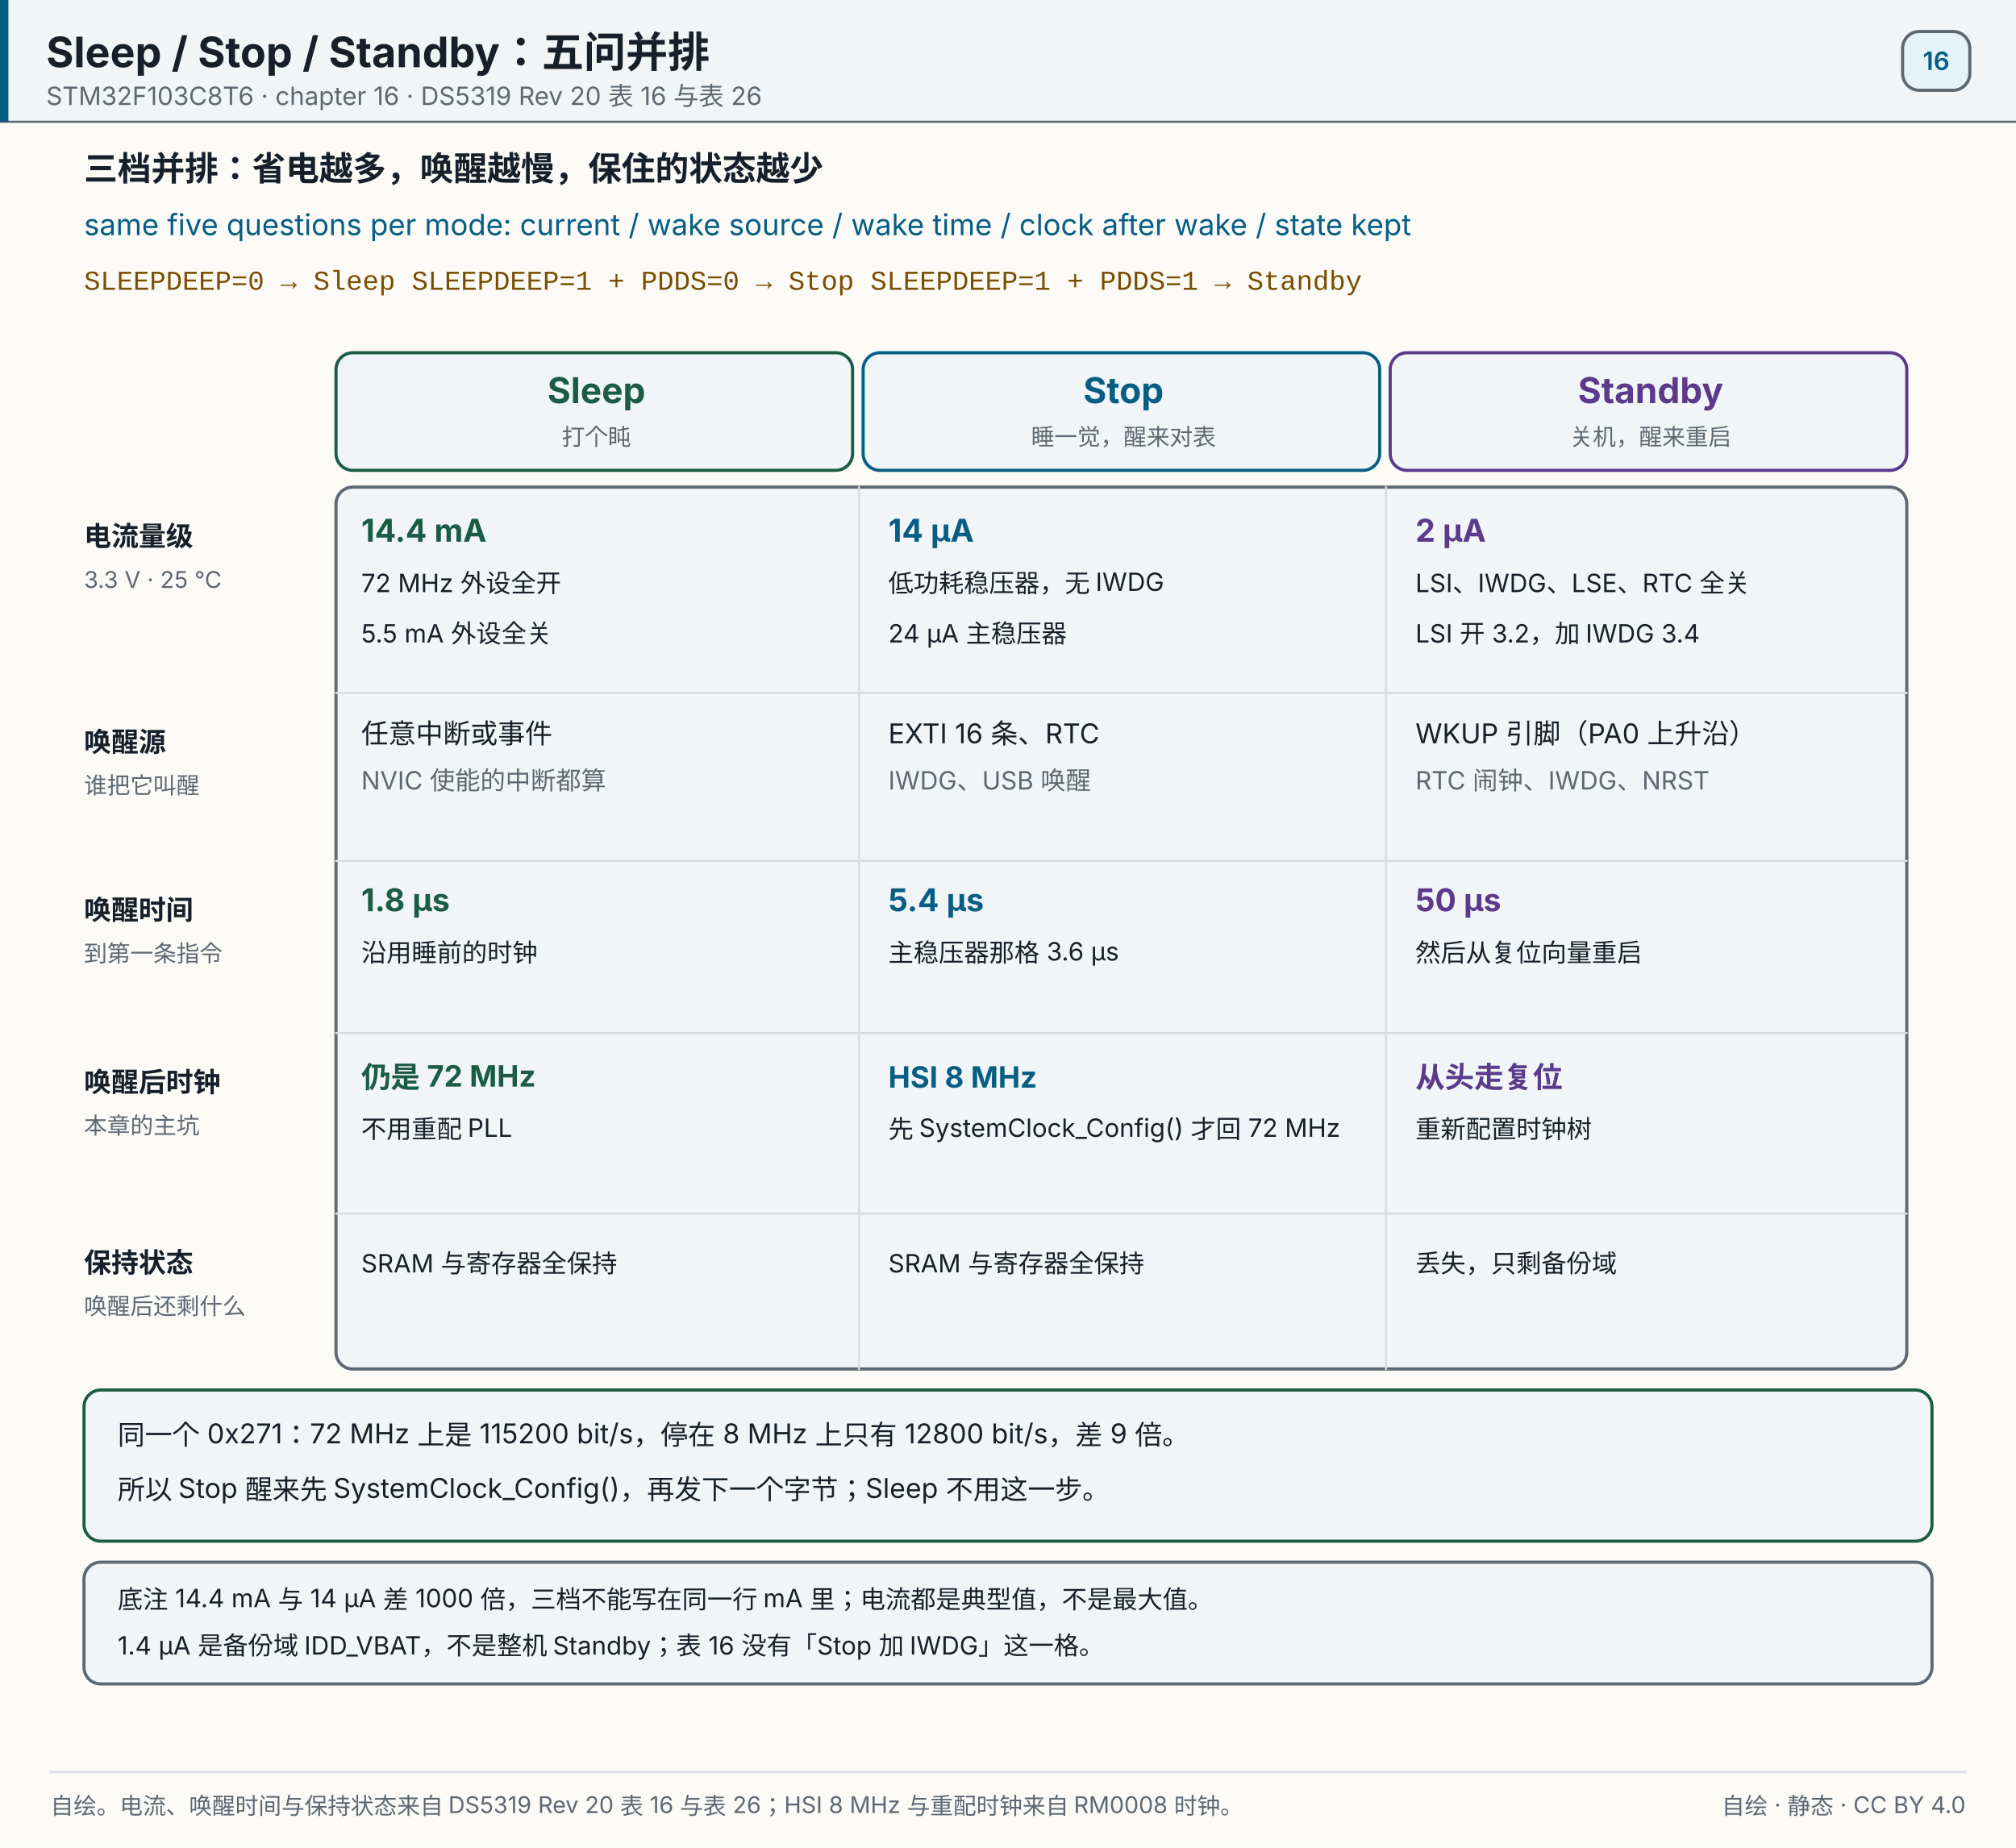
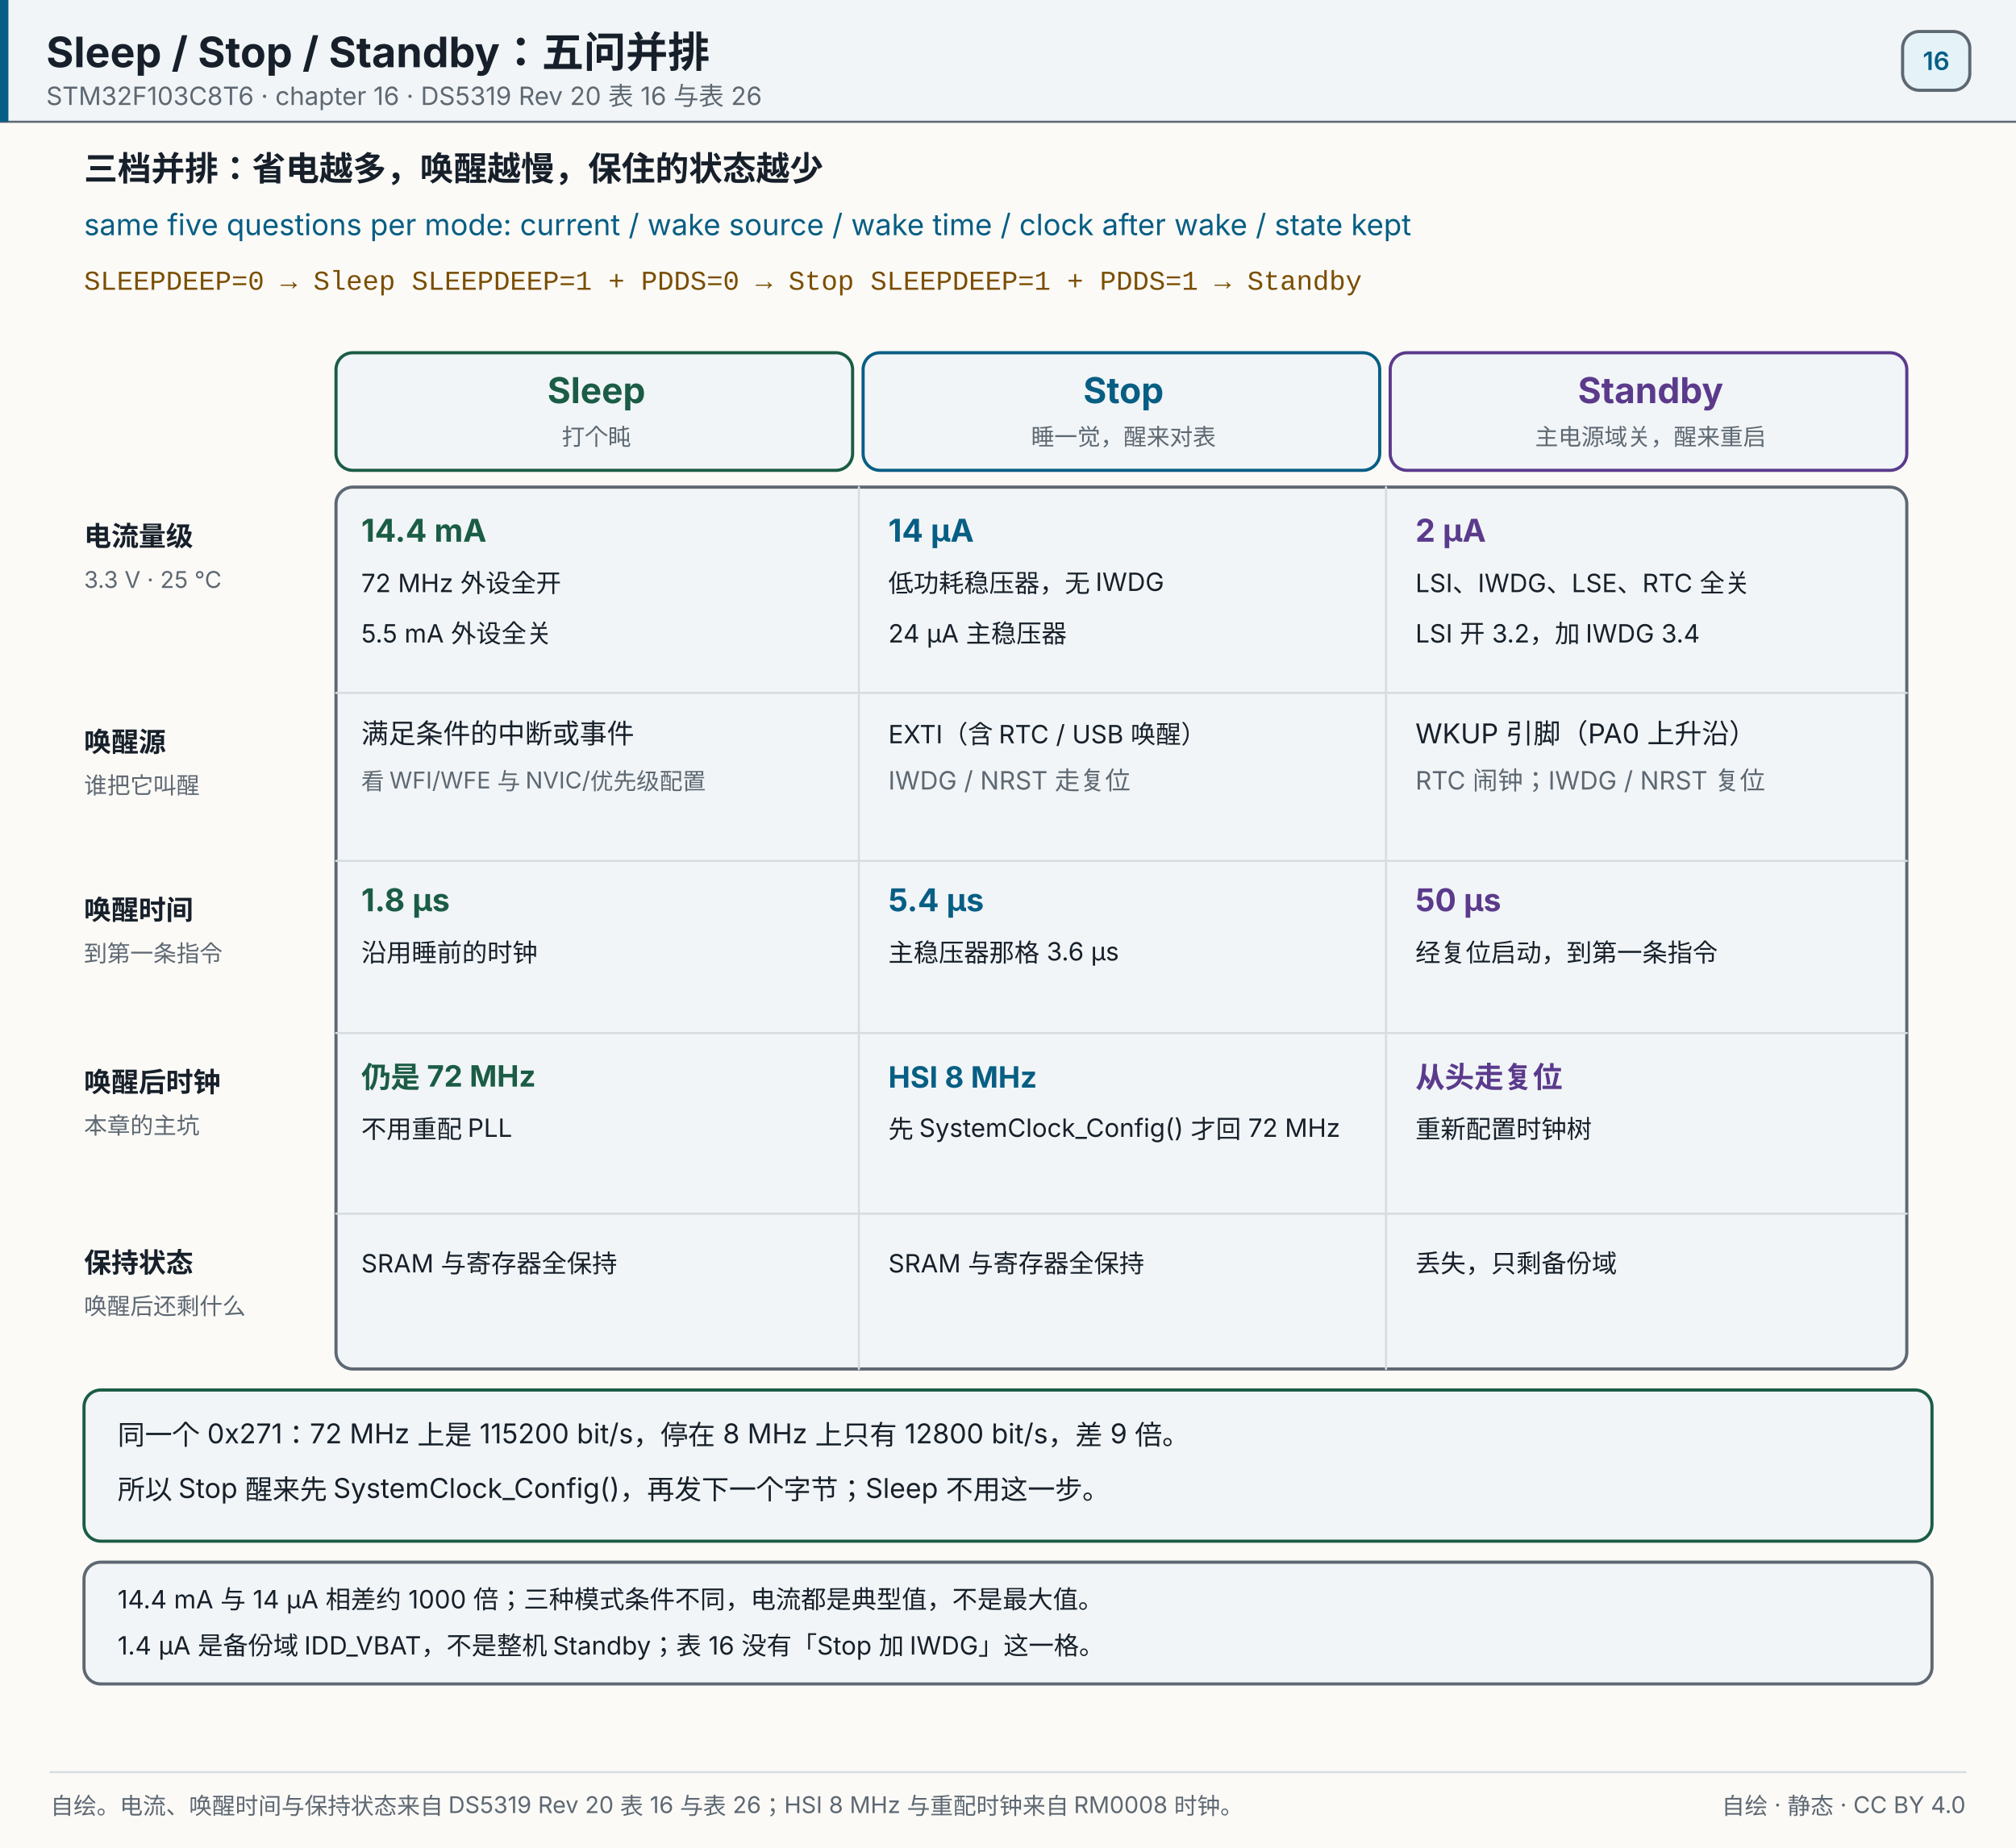
<svg xmlns="http://www.w3.org/2000/svg" width="960" height="880" viewBox="0 0 960 880" role="img" aria-label="Sleep 是 14.4 mA 且沿用 72 MHz，Stop 是 14 µA、醒来 HSI 8 MHz 要重配时钟，Standby 2 µA 醒来从复位向量重启">
  <rect x="0" y="0" width="960" height="880" fill="#fbfaf7" />
  <rect x="0" y="0" width="960" height="58" fill="#f1f5f7" opacity="1" />
  <line x1="0" y1="58" x2="960" y2="58" stroke="#5e6872" stroke-width="1" stroke-linecap="round" opacity="1" />
  <rect x="0" y="0" width="4" height="58" fill="#075e84" opacity="1" />
  <text x="22" y="32" font-size="20" fill="#17202a" text-anchor="start" opacity="1" font-family="'PingFang SC','Hiragino Sans GB','Microsoft YaHei',system-ui,-apple-system,'Segoe UI',sans-serif" font-weight="700">Sleep / Stop / Standby：五问并排</text>
  <text x="22" y="50" font-size="12" fill="#5e6872" text-anchor="start" opacity="1" font-family="'PingFang SC','Hiragino Sans GB','Microsoft YaHei',system-ui,-apple-system,'Segoe UI',sans-serif">STM32F103C8T6 · chapter 16 · DS5319 Rev 20 表 16 与表 26</text>
  <rect x="906" y="15" width="32" height="28" fill="#e5f3f8" opacity="1" rx="8" stroke="#5e6872" stroke-width="1.5" />
  <text x="922" y="33.32" font-size="12" fill="#075e84" text-anchor="middle" opacity="1" font-family="'PingFang SC','Hiragino Sans GB','Microsoft YaHei',system-ui,-apple-system,'Segoe UI',sans-serif" font-weight="600">16</text>
  <text x="40" y="86" font-size="16" fill="#17202a" text-anchor="start" opacity="1" font-family="'PingFang SC','Hiragino Sans GB','Microsoft YaHei',system-ui,-apple-system,'Segoe UI',sans-serif" font-weight="700">三档并排：省电越多，唤醒越慢，保住的状态越少</text>
  <text x="40" y="112" font-size="14" fill="#075e84" text-anchor="start" opacity="1" font-family="'PingFang SC','Hiragino Sans GB','Microsoft YaHei',system-ui,-apple-system,'Segoe UI',sans-serif">same five questions per mode: current / wake source / wake time / clock after wake / state kept</text>
  <text x="40" y="138" font-size="13" fill="#7a4e00" text-anchor="start" opacity="1" font-family="ui-monospace,SFMono-Regular,'JetBrains Mono',Consolas,'Courier New',monospace">SLEEPDEEP=0  → Sleep    SLEEPDEEP=1 + PDDS=0  → Stop    SLEEPDEEP=1 + PDDS=1  → Standby</text>
  <rect x="160" y="168" width="246" height="56" fill="#f1f5f7" opacity="1" rx="8" stroke="#1b5c45" stroke-width="1.5" />
  <text x="284" y="192" font-size="17" fill="#1b5c45" text-anchor="middle" opacity="1" font-family="'PingFang SC','Hiragino Sans GB','Microsoft YaHei',system-ui,-apple-system,'Segoe UI',sans-serif" font-weight="700">Sleep</text>
  <text x="284" y="212" font-size="11" fill="#5e6872" text-anchor="middle" opacity="1" font-family="'PingFang SC','Hiragino Sans GB','Microsoft YaHei',system-ui,-apple-system,'Segoe UI',sans-serif">打个盹</text>
  <rect x="411" y="168" width="246" height="56" fill="#f1f5f7" opacity="1" rx="8" stroke="#075e84" stroke-width="1.5" />
  <text x="535" y="192" font-size="17" fill="#075e84" text-anchor="middle" opacity="1" font-family="'PingFang SC','Hiragino Sans GB','Microsoft YaHei',system-ui,-apple-system,'Segoe UI',sans-serif" font-weight="700">Stop</text>
  <text x="535" y="212" font-size="11" fill="#5e6872" text-anchor="middle" opacity="1" font-family="'PingFang SC','Hiragino Sans GB','Microsoft YaHei',system-ui,-apple-system,'Segoe UI',sans-serif">睡一觉，醒来对表</text>
  <rect x="662" y="168" width="246" height="56" fill="#f1f5f7" opacity="1" rx="8" stroke="#5b3a8c" stroke-width="1.5" />
  <text x="786" y="192" font-size="17" fill="#5b3a8c" text-anchor="middle" opacity="1" font-family="'PingFang SC','Hiragino Sans GB','Microsoft YaHei',system-ui,-apple-system,'Segoe UI',sans-serif" font-weight="700">Standby</text>
-   <text x="786" y="212" font-size="11" fill="#5e6872" text-anchor="middle" opacity="1" font-family="'PingFang SC','Hiragino Sans GB','Microsoft YaHei',system-ui,-apple-system,'Segoe UI',sans-serif">关机，醒来重启</text>
+   <text x="786" y="212" font-size="11" fill="#5e6872" text-anchor="middle" opacity="1" font-family="'PingFang SC','Hiragino Sans GB','Microsoft YaHei',system-ui,-apple-system,'Segoe UI',sans-serif">主电源域关，醒来重启</text>
  <rect x="160" y="232" width="748" height="420" fill="#f1f5f7" opacity="1" rx="8" stroke="#5e6872" stroke-width="1.5" />
  <line x1="160" y1="330" x2="908" y2="330" stroke="#d7dce1" stroke-width="1" stroke-linecap="round" opacity="1" />
  <line x1="160" y1="410" x2="908" y2="410" stroke="#d7dce1" stroke-width="1" stroke-linecap="round" opacity="1" />
  <line x1="160" y1="492" x2="908" y2="492" stroke="#d7dce1" stroke-width="1" stroke-linecap="round" opacity="1" />
  <line x1="160" y1="578" x2="908" y2="578" stroke="#d7dce1" stroke-width="1" stroke-linecap="round" opacity="1" />
  <line x1="409" y1="232" x2="409" y2="652" stroke="#d7dce1" stroke-width="1" stroke-linecap="round" opacity="1" />
  <line x1="660" y1="232" x2="660" y2="652" stroke="#d7dce1" stroke-width="1" stroke-linecap="round" opacity="1" />
  <text x="40" y="260" font-size="13" fill="#17202a" text-anchor="start" opacity="1" font-family="'PingFang SC','Hiragino Sans GB','Microsoft YaHei',system-ui,-apple-system,'Segoe UI',sans-serif" font-weight="700">电流量级</text>
  <text x="40" y="280" font-size="11" fill="#5e6872" text-anchor="start" opacity="1" font-family="'PingFang SC','Hiragino Sans GB','Microsoft YaHei',system-ui,-apple-system,'Segoe UI',sans-serif">3.3 V · 25 °C</text>
  <text x="172" y="258" font-size="15" fill="#1b5c45" text-anchor="start" opacity="1" font-family="'PingFang SC','Hiragino Sans GB','Microsoft YaHei',system-ui,-apple-system,'Segoe UI',sans-serif" font-weight="700">14.4 mA</text>
  <text x="172" y="282" font-size="12" fill="#17202a" text-anchor="start" opacity="1" font-family="'PingFang SC','Hiragino Sans GB','Microsoft YaHei',system-ui,-apple-system,'Segoe UI',sans-serif">72 MHz 外设全开</text>
  <text x="172" y="306" font-size="12" fill="#17202a" text-anchor="start" opacity="1" font-family="'PingFang SC','Hiragino Sans GB','Microsoft YaHei',system-ui,-apple-system,'Segoe UI',sans-serif">5.5 mA 外设全关</text>
  <text x="423" y="258" font-size="15" fill="#075e84" text-anchor="start" opacity="1" font-family="'PingFang SC','Hiragino Sans GB','Microsoft YaHei',system-ui,-apple-system,'Segoe UI',sans-serif" font-weight="700">14 µA</text>
  <text x="423" y="282" font-size="12" fill="#17202a" text-anchor="start" opacity="1" font-family="'PingFang SC','Hiragino Sans GB','Microsoft YaHei',system-ui,-apple-system,'Segoe UI',sans-serif">低功耗稳压器，无 IWDG</text>
  <text x="423" y="306" font-size="12" fill="#17202a" text-anchor="start" opacity="1" font-family="'PingFang SC','Hiragino Sans GB','Microsoft YaHei',system-ui,-apple-system,'Segoe UI',sans-serif">24 µA 主稳压器</text>
  <text x="674" y="258" font-size="15" fill="#5b3a8c" text-anchor="start" opacity="1" font-family="'PingFang SC','Hiragino Sans GB','Microsoft YaHei',system-ui,-apple-system,'Segoe UI',sans-serif" font-weight="700">2 µA</text>
  <text x="674" y="282" font-size="12" fill="#17202a" text-anchor="start" opacity="1" font-family="'PingFang SC','Hiragino Sans GB','Microsoft YaHei',system-ui,-apple-system,'Segoe UI',sans-serif">LSI、IWDG、LSE、RTC 全关</text>
  <text x="674" y="306" font-size="12" fill="#17202a" text-anchor="start" opacity="1" font-family="'PingFang SC','Hiragino Sans GB','Microsoft YaHei',system-ui,-apple-system,'Segoe UI',sans-serif">LSI 开 3.2，加 IWDG 3.4</text>
  <text x="40" y="358" font-size="13" fill="#17202a" text-anchor="start" opacity="1" font-family="'PingFang SC','Hiragino Sans GB','Microsoft YaHei',system-ui,-apple-system,'Segoe UI',sans-serif" font-weight="700">唤醒源</text>
  <text x="40" y="378" font-size="11" fill="#5e6872" text-anchor="start" opacity="1" font-family="'PingFang SC','Hiragino Sans GB','Microsoft YaHei',system-ui,-apple-system,'Segoe UI',sans-serif">谁把它叫醒</text>
-   <text x="172" y="354" font-size="13" fill="#17202a" text-anchor="start" opacity="1" font-family="'PingFang SC','Hiragino Sans GB','Microsoft YaHei',system-ui,-apple-system,'Segoe UI',sans-serif">任意中断或事件</text>
-   <text x="172" y="376" font-size="12" fill="#5e6872" text-anchor="start" opacity="1" font-family="'PingFang SC','Hiragino Sans GB','Microsoft YaHei',system-ui,-apple-system,'Segoe UI',sans-serif">NVIC 使能的中断都算</text>
-   <text x="423" y="354" font-size="13" fill="#17202a" text-anchor="start" opacity="1" font-family="'PingFang SC','Hiragino Sans GB','Microsoft YaHei',system-ui,-apple-system,'Segoe UI',sans-serif">EXTI 16 条、RTC</text>
-   <text x="423" y="376" font-size="12" fill="#5e6872" text-anchor="start" opacity="1" font-family="'PingFang SC','Hiragino Sans GB','Microsoft YaHei',system-ui,-apple-system,'Segoe UI',sans-serif">IWDG、USB 唤醒</text>
+   <text x="172" y="354" font-size="13" fill="#17202a" text-anchor="start" opacity="1" font-family="'PingFang SC','Hiragino Sans GB','Microsoft YaHei',system-ui,-apple-system,'Segoe UI',sans-serif">满足条件的中断或事件</text>
+   <text x="172" y="376" font-size="11" fill="#5e6872" text-anchor="start" opacity="1" font-family="'PingFang SC','Hiragino Sans GB','Microsoft YaHei',system-ui,-apple-system,'Segoe UI',sans-serif">看 WFI/WFE 与 NVIC/优先级配置</text>
+   <text x="423" y="354" font-size="12" fill="#17202a" text-anchor="start" opacity="1" font-family="'PingFang SC','Hiragino Sans GB','Microsoft YaHei',system-ui,-apple-system,'Segoe UI',sans-serif">EXTI（含 RTC / USB 唤醒）</text>
+   <text x="423" y="376" font-size="12" fill="#5e6872" text-anchor="start" opacity="1" font-family="'PingFang SC','Hiragino Sans GB','Microsoft YaHei',system-ui,-apple-system,'Segoe UI',sans-serif">IWDG / NRST 走复位</text>
  <text x="674" y="354" font-size="13" fill="#17202a" text-anchor="start" opacity="1" font-family="'PingFang SC','Hiragino Sans GB','Microsoft YaHei',system-ui,-apple-system,'Segoe UI',sans-serif">WKUP 引脚（PA0 上升沿）</text>
-   <text x="674" y="376" font-size="12" fill="#5e6872" text-anchor="start" opacity="1" font-family="'PingFang SC','Hiragino Sans GB','Microsoft YaHei',system-ui,-apple-system,'Segoe UI',sans-serif">RTC 闹钟、IWDG、NRST</text>
+   <text x="674" y="376" font-size="12" fill="#5e6872" text-anchor="start" opacity="1" font-family="'PingFang SC','Hiragino Sans GB','Microsoft YaHei',system-ui,-apple-system,'Segoe UI',sans-serif">RTC 闹钟；IWDG / NRST 复位</text>
  <text x="40" y="438" font-size="13" fill="#17202a" text-anchor="start" opacity="1" font-family="'PingFang SC','Hiragino Sans GB','Microsoft YaHei',system-ui,-apple-system,'Segoe UI',sans-serif" font-weight="700">唤醒时间</text>
  <text x="40" y="458" font-size="11" fill="#5e6872" text-anchor="start" opacity="1" font-family="'PingFang SC','Hiragino Sans GB','Microsoft YaHei',system-ui,-apple-system,'Segoe UI',sans-serif">到第一条指令</text>
  <text x="172" y="434" font-size="15" fill="#1b5c45" text-anchor="start" opacity="1" font-family="'PingFang SC','Hiragino Sans GB','Microsoft YaHei',system-ui,-apple-system,'Segoe UI',sans-serif" font-weight="700">1.8 µs</text>
  <text x="172" y="458" font-size="12" fill="#17202a" text-anchor="start" opacity="1" font-family="'PingFang SC','Hiragino Sans GB','Microsoft YaHei',system-ui,-apple-system,'Segoe UI',sans-serif">沿用睡前的时钟</text>
  <text x="423" y="434" font-size="15" fill="#075e84" text-anchor="start" opacity="1" font-family="'PingFang SC','Hiragino Sans GB','Microsoft YaHei',system-ui,-apple-system,'Segoe UI',sans-serif" font-weight="700">5.4 µs</text>
  <text x="423" y="458" font-size="12" fill="#17202a" text-anchor="start" opacity="1" font-family="'PingFang SC','Hiragino Sans GB','Microsoft YaHei',system-ui,-apple-system,'Segoe UI',sans-serif">主稳压器那格 3.6 µs</text>
  <text x="674" y="434" font-size="15" fill="#5b3a8c" text-anchor="start" opacity="1" font-family="'PingFang SC','Hiragino Sans GB','Microsoft YaHei',system-ui,-apple-system,'Segoe UI',sans-serif" font-weight="700">50 µs</text>
-   <text x="674" y="458" font-size="12" fill="#17202a" text-anchor="start" opacity="1" font-family="'PingFang SC','Hiragino Sans GB','Microsoft YaHei',system-ui,-apple-system,'Segoe UI',sans-serif">然后从复位向量重启</text>
+   <text x="674" y="458" font-size="12" fill="#17202a" text-anchor="start" opacity="1" font-family="'PingFang SC','Hiragino Sans GB','Microsoft YaHei',system-ui,-apple-system,'Segoe UI',sans-serif">经复位启动，到第一条指令</text>
  <text x="40" y="520" font-size="13" fill="#17202a" text-anchor="start" opacity="1" font-family="'PingFang SC','Hiragino Sans GB','Microsoft YaHei',system-ui,-apple-system,'Segoe UI',sans-serif" font-weight="700">唤醒后时钟</text>
  <text x="40" y="540" font-size="11" fill="#5e6872" text-anchor="start" opacity="1" font-family="'PingFang SC','Hiragino Sans GB','Microsoft YaHei',system-ui,-apple-system,'Segoe UI',sans-serif">本章的主坑</text>
  <text x="172" y="518" font-size="14" fill="#1b5c45" text-anchor="start" opacity="1" font-family="'PingFang SC','Hiragino Sans GB','Microsoft YaHei',system-ui,-apple-system,'Segoe UI',sans-serif" font-weight="700">仍是 72 MHz</text>
  <text x="172" y="542" font-size="12" fill="#17202a" text-anchor="start" opacity="1" font-family="'PingFang SC','Hiragino Sans GB','Microsoft YaHei',system-ui,-apple-system,'Segoe UI',sans-serif">不用重配 PLL</text>
  <text x="423" y="518" font-size="14" fill="#075e84" text-anchor="start" opacity="1" font-family="'PingFang SC','Hiragino Sans GB','Microsoft YaHei',system-ui,-apple-system,'Segoe UI',sans-serif" font-weight="700">HSI 8 MHz</text>
  <text x="423" y="542" font-size="12" fill="#17202a" text-anchor="start" opacity="1" font-family="'PingFang SC','Hiragino Sans GB','Microsoft YaHei',system-ui,-apple-system,'Segoe UI',sans-serif">先 SystemClock_Config() 才回 72 MHz</text>
  <text x="674" y="518" font-size="14" fill="#5b3a8c" text-anchor="start" opacity="1" font-family="'PingFang SC','Hiragino Sans GB','Microsoft YaHei',system-ui,-apple-system,'Segoe UI',sans-serif" font-weight="700">从头走复位</text>
  <text x="674" y="542" font-size="12" fill="#17202a" text-anchor="start" opacity="1" font-family="'PingFang SC','Hiragino Sans GB','Microsoft YaHei',system-ui,-apple-system,'Segoe UI',sans-serif">重新配置时钟树</text>
  <text x="40" y="606" font-size="13" fill="#17202a" text-anchor="start" opacity="1" font-family="'PingFang SC','Hiragino Sans GB','Microsoft YaHei',system-ui,-apple-system,'Segoe UI',sans-serif" font-weight="700">保持状态</text>
  <text x="40" y="626" font-size="11" fill="#5e6872" text-anchor="start" opacity="1" font-family="'PingFang SC','Hiragino Sans GB','Microsoft YaHei',system-ui,-apple-system,'Segoe UI',sans-serif">唤醒后还剩什么</text>
  <text x="172" y="606" font-size="12" fill="#17202a" text-anchor="start" opacity="1" font-family="'PingFang SC','Hiragino Sans GB','Microsoft YaHei',system-ui,-apple-system,'Segoe UI',sans-serif">SRAM 与寄存器全保持</text>
  <text x="423" y="606" font-size="12" fill="#17202a" text-anchor="start" opacity="1" font-family="'PingFang SC','Hiragino Sans GB','Microsoft YaHei',system-ui,-apple-system,'Segoe UI',sans-serif">SRAM 与寄存器全保持</text>
  <text x="674" y="606" font-size="12" fill="#17202a" text-anchor="start" opacity="1" font-family="'PingFang SC','Hiragino Sans GB','Microsoft YaHei',system-ui,-apple-system,'Segoe UI',sans-serif">丢失，只剩备份域</text>
  <rect x="40" y="662" width="880" height="72" fill="#f1f5f7" opacity="1" rx="8" stroke="#1b5c45" stroke-width="1.5" />
  <text x="56" y="688" font-size="13" fill="#17202a" text-anchor="start" opacity="1" font-family="'PingFang SC','Hiragino Sans GB','Microsoft YaHei',system-ui,-apple-system,'Segoe UI',sans-serif">同一个 0x271：72 MHz 上是 115200 bit/s，停在 8 MHz 上只有 12800 bit/s，差 9 倍。</text>
  <text x="56" y="714" font-size="13" fill="#17202a" text-anchor="start" opacity="1" font-family="'PingFang SC','Hiragino Sans GB','Microsoft YaHei',system-ui,-apple-system,'Segoe UI',sans-serif">所以 Stop 醒来先 SystemClock_Config()，再发下一个字节；Sleep 不用这一步。</text>
  <rect x="40" y="744" width="880" height="58" fill="#f1f5f7" opacity="1" rx="8" stroke="#5e6872" stroke-width="1.5" />
-   <text x="56" y="766" font-size="12" fill="#17202a" text-anchor="start" opacity="1" font-family="'PingFang SC','Hiragino Sans GB','Microsoft YaHei',system-ui,-apple-system,'Segoe UI',sans-serif">底注  14.4 mA 与 14 µA 差 1000 倍，三档不能写在同一行 mA 里；电流都是典型值，不是最大值。</text>
+   <text x="56" y="766" font-size="12" fill="#17202a" text-anchor="start" opacity="1" font-family="'PingFang SC','Hiragino Sans GB','Microsoft YaHei',system-ui,-apple-system,'Segoe UI',sans-serif">14.4 mA 与 14 µA 相差约 1000 倍；三种模式条件不同，电流都是典型值，不是最大值。</text>
  <text x="56" y="788" font-size="12" fill="#17202a" text-anchor="start" opacity="1" font-family="'PingFang SC','Hiragino Sans GB','Microsoft YaHei',system-ui,-apple-system,'Segoe UI',sans-serif">1.4 µA 是备份域 IDD_VBAT，不是整机 Standby；表 16 没有「Stop 加 IWDG」这一格。</text>
  <line x1="24" y1="844" x2="936" y2="844" stroke="#d7dce1" stroke-width="1" stroke-linecap="round" opacity="1" />
  <text x="24" y="864" font-size="11" fill="#5e6872" text-anchor="start" opacity="1" font-family="'PingFang SC','Hiragino Sans GB','Microsoft YaHei',system-ui,-apple-system,'Segoe UI',sans-serif">自绘。电流、唤醒时间与保持状态来自 DS5319 Rev 20 表 16 与表 26；HSI 8 MHz 与重配时钟来自 RM0008 时钟。</text>
  <text x="936" y="864" font-size="11" fill="#5e6872" text-anchor="end" opacity="1" font-family="'PingFang SC','Hiragino Sans GB','Microsoft YaHei',system-ui,-apple-system,'Segoe UI',sans-serif">自绘 · 静态 · CC BY 4.0</text>
</svg>
